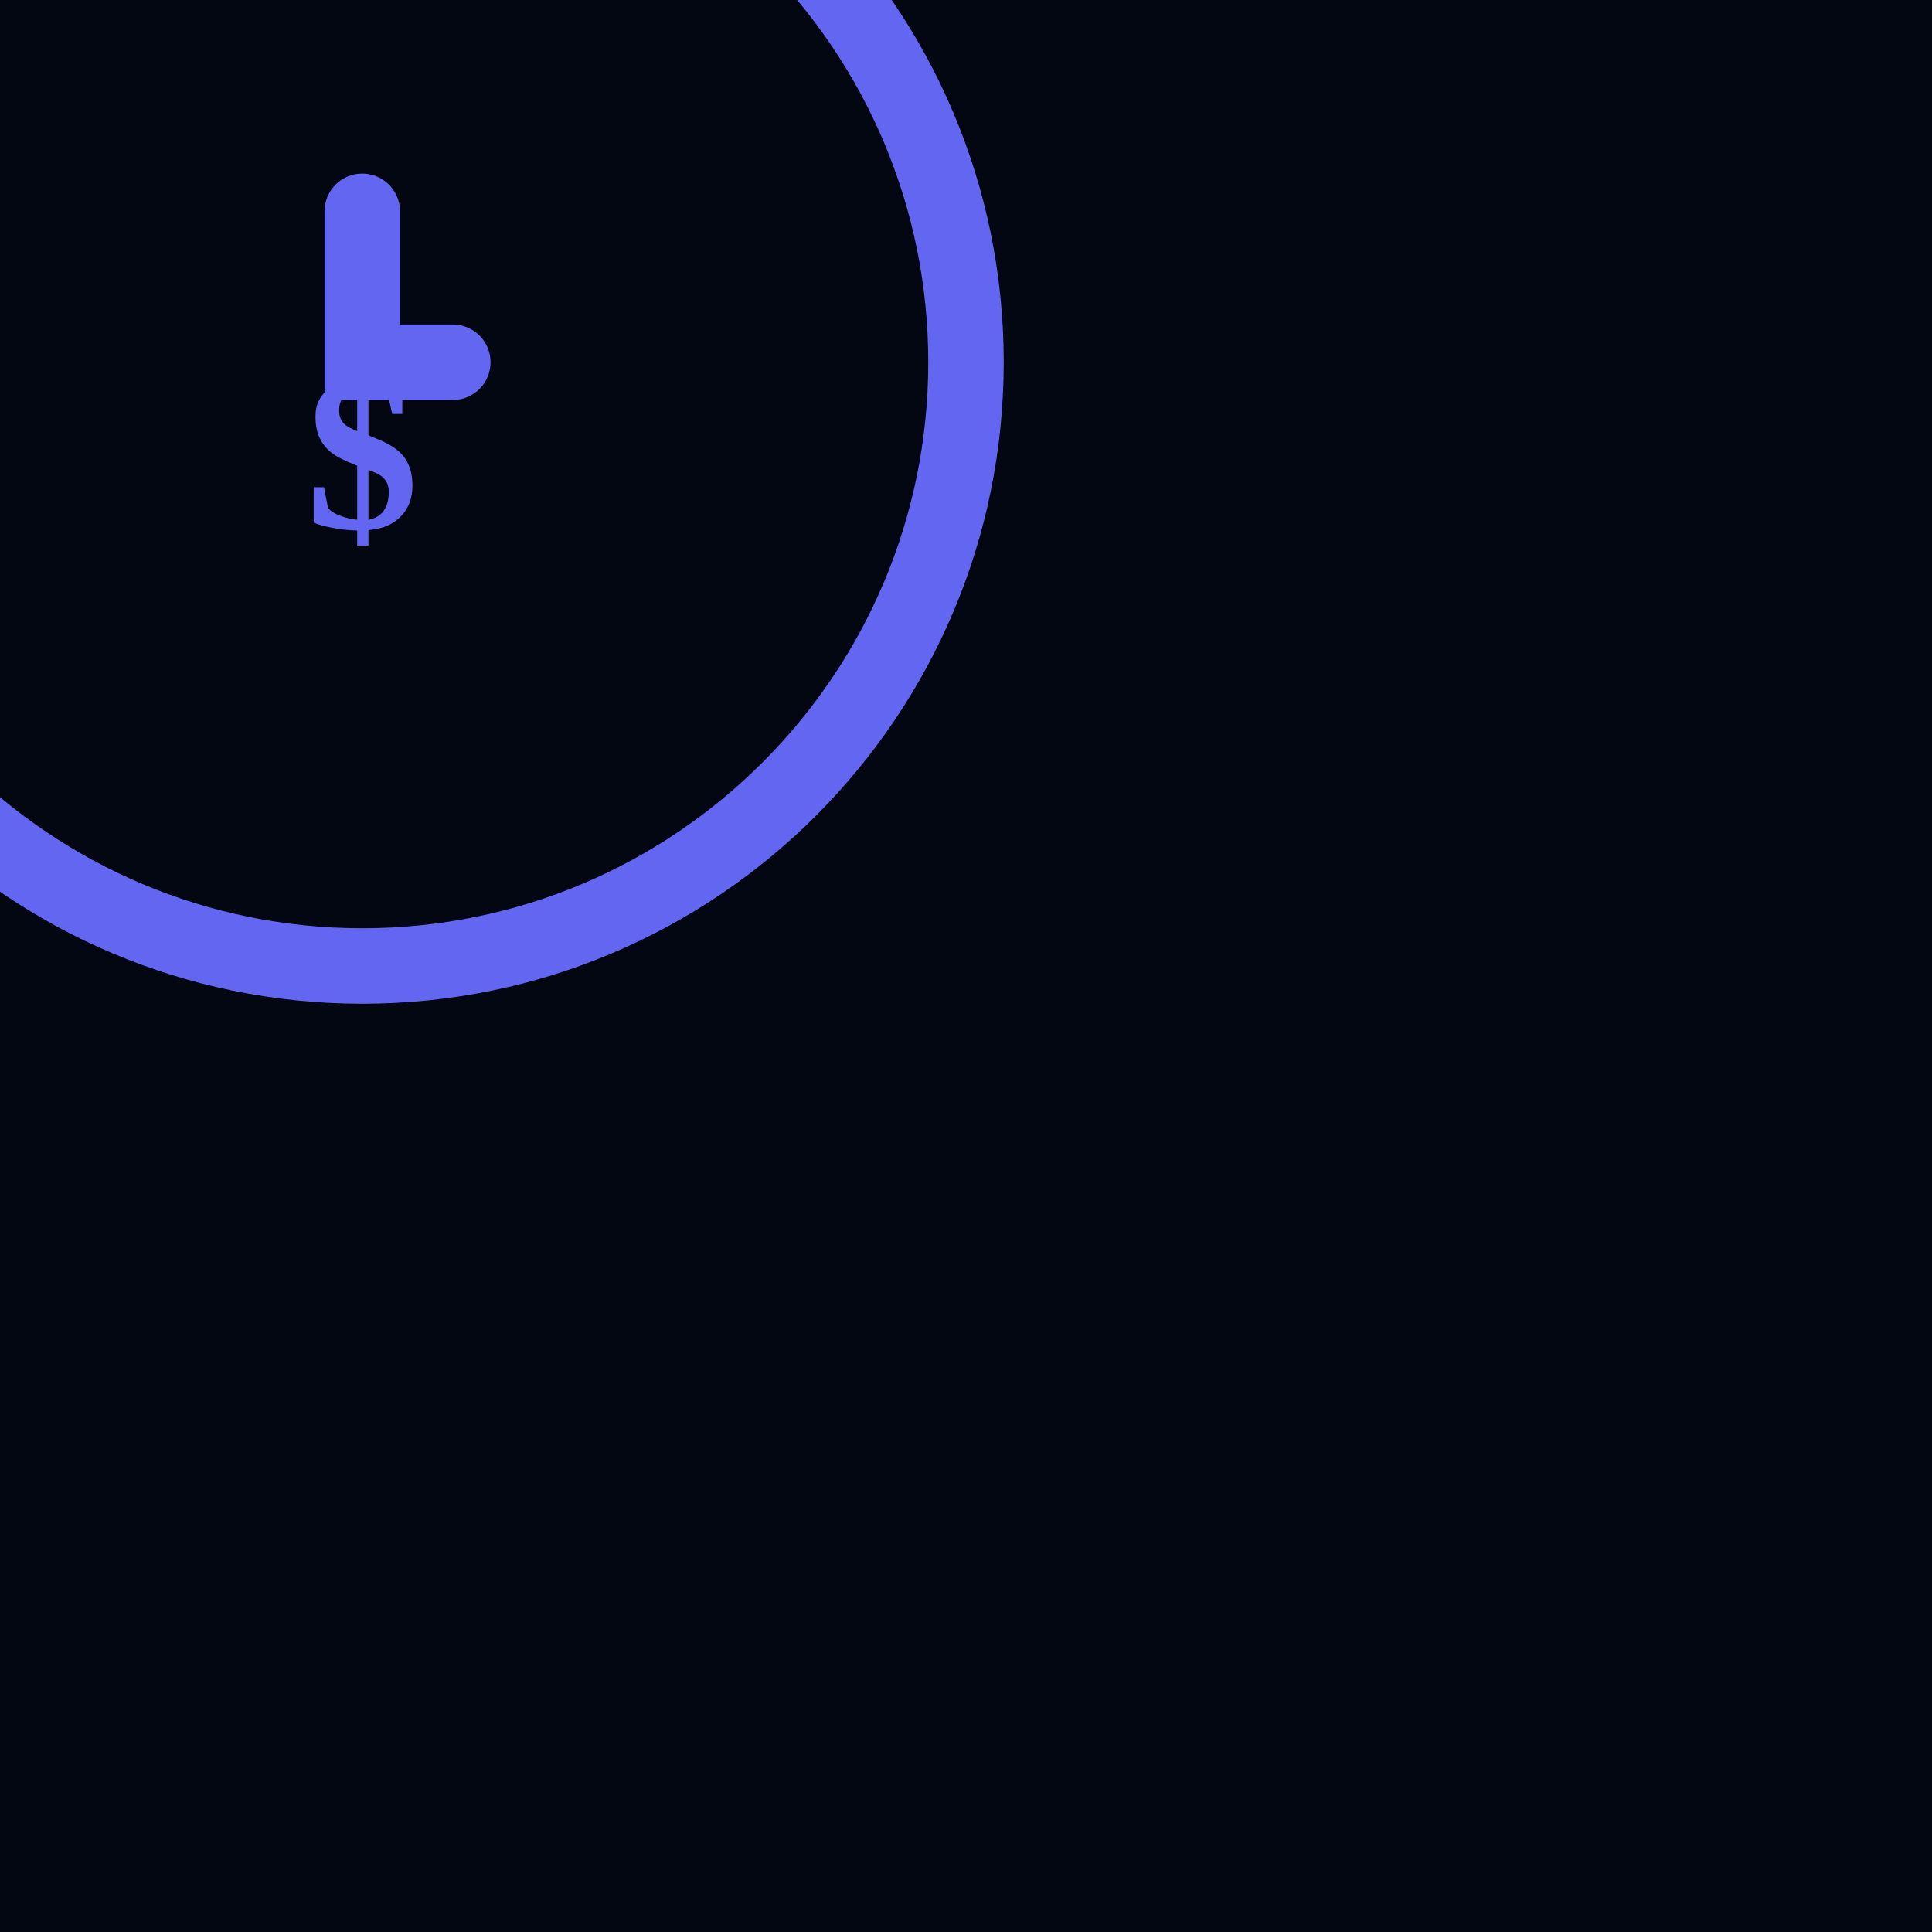
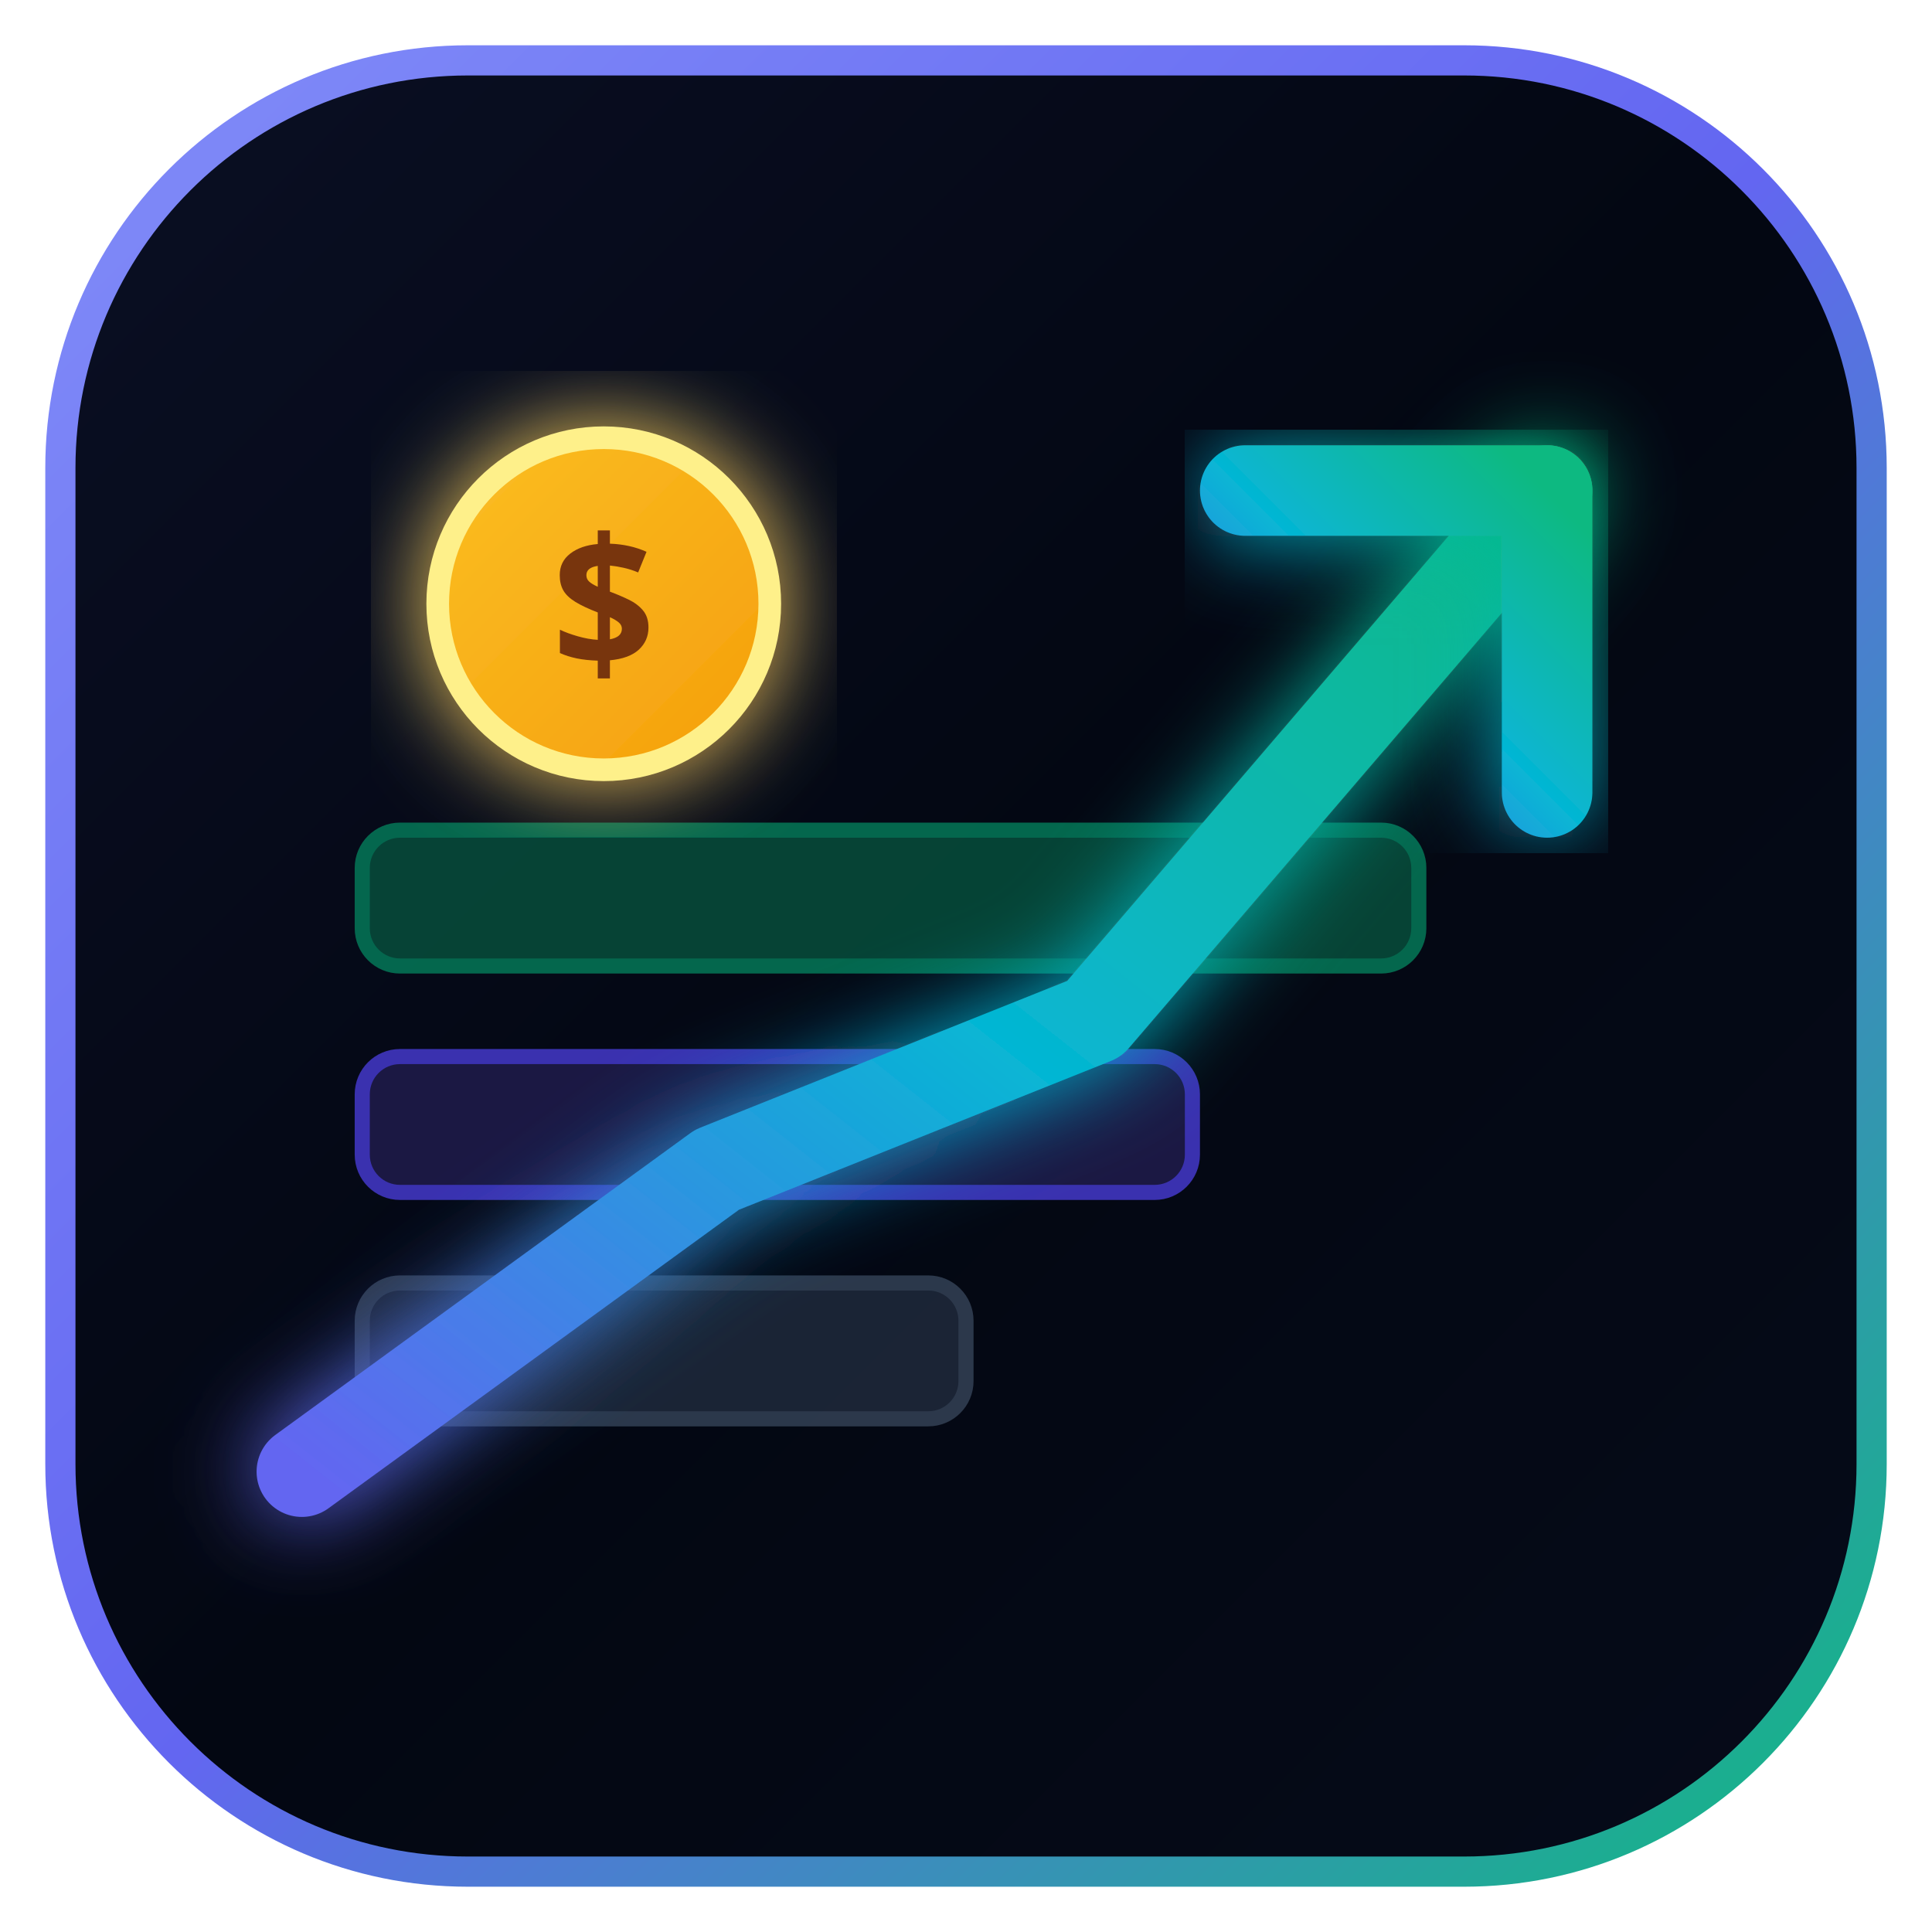
- <svg xmlns="http://www.w3.org/2000/svg" viewBox="0 0 512 512">
-   <rect width="512" height="512" fill="#030712" />
-   <circle cx="96" cy="96" r="160" fill="none" stroke="#6366f1" stroke-width="20" />
-   <path d="M96 56 L96 96 L120 96" fill="none" stroke="#6366f1" stroke-width="20" stroke-linecap="round" />
-   <text x="96" y="140" text-anchor="middle" fill="#6366f1" font-size="60" font-weight="bold">$</text>
+ <svg xmlns="http://www.w3.org/2000/svg" viewBox="0 0 512 512" width="512" height="512">
+   <defs>
+     <linearGradient id="bg-grad" x1="0%" y1="0%" x2="100%" y2="100%">
+       <stop offset="0%" stop-color="#0a0f24" />
+       <stop offset="50%" stop-color="#030712" />
+       <stop offset="100%" stop-color="#060b19" />
+     </linearGradient>
+     <linearGradient id="border-grad" x1="0%" y1="0%" x2="100%" y2="100%">
+       <stop offset="0%" stop-color="#818cf8" />
+       <stop offset="50%" stop-color="#6366f1" />
+       <stop offset="100%" stop-color="#10b981" />
+     </linearGradient>
+     <linearGradient id="trend-grad" x1="0%" y1="100%" x2="100%" y2="0%">
+       <stop offset="0%" stop-color="#6366f1" />
+       <stop offset="50%" stop-color="#06b6d4" />
+       <stop offset="100%" stop-color="#10b981" />
+     </linearGradient>
+     <linearGradient id="coin-grad" x1="0%" y1="0%" x2="100%" y2="100%">
+       <stop offset="0%" stop-color="#fbbf24" />
+       <stop offset="100%" stop-color="#f59e0b" />
+     </linearGradient>
+     <filter id="neon-glow" x="-20%" y="-20%" width="140%" height="140%">
+       <feGaussianBlur stdDeviation="12" result="blur" />
+       <feComposite in="SourceGraphic" in2="blur" operator="over" />
+     </filter>
+   </defs>
+   <rect x="16" y="16" width="480" height="480" rx="108" fill="url(#bg-grad)" stroke="url(#border-grad)" stroke-width="8" />
+   <g opacity="0.85">
+     <rect x="96" y="340" width="160" height="36" rx="10" fill="#1e293b" stroke="#334155" stroke-width="4" />
+     <rect x="96" y="280" width="220" height="36" rx="10" fill="#1e1b4b" stroke="#4338ca" stroke-width="4" />
+     <rect x="96" y="220" width="280" height="36" rx="10" fill="#064e3b" stroke="#047857" stroke-width="4" />
+   </g>
+   <path d="M 80 390 L 190 310 L 290 270 L 410 130" fill="none" stroke="url(#trend-grad)" stroke-width="24" stroke-linecap="round" stroke-linejoin="round" filter="url(#neon-glow)" />
+   <path d="M 330 130 L 410 130 L 410 210" fill="none" stroke="url(#trend-grad)" stroke-width="24" stroke-linecap="round" stroke-linejoin="round" filter="url(#neon-glow)" />
+   <g filter="url(#neon-glow)">
+     <circle cx="160" cy="160" r="44" fill="url(#coin-grad)" stroke="#fef08a" stroke-width="6" />
+     <text x="160" y="177" font-family="sans-serif" font-size="48" font-weight="900" text-anchor="middle" fill="#78350f">$</text>
+   </g>
</svg>
